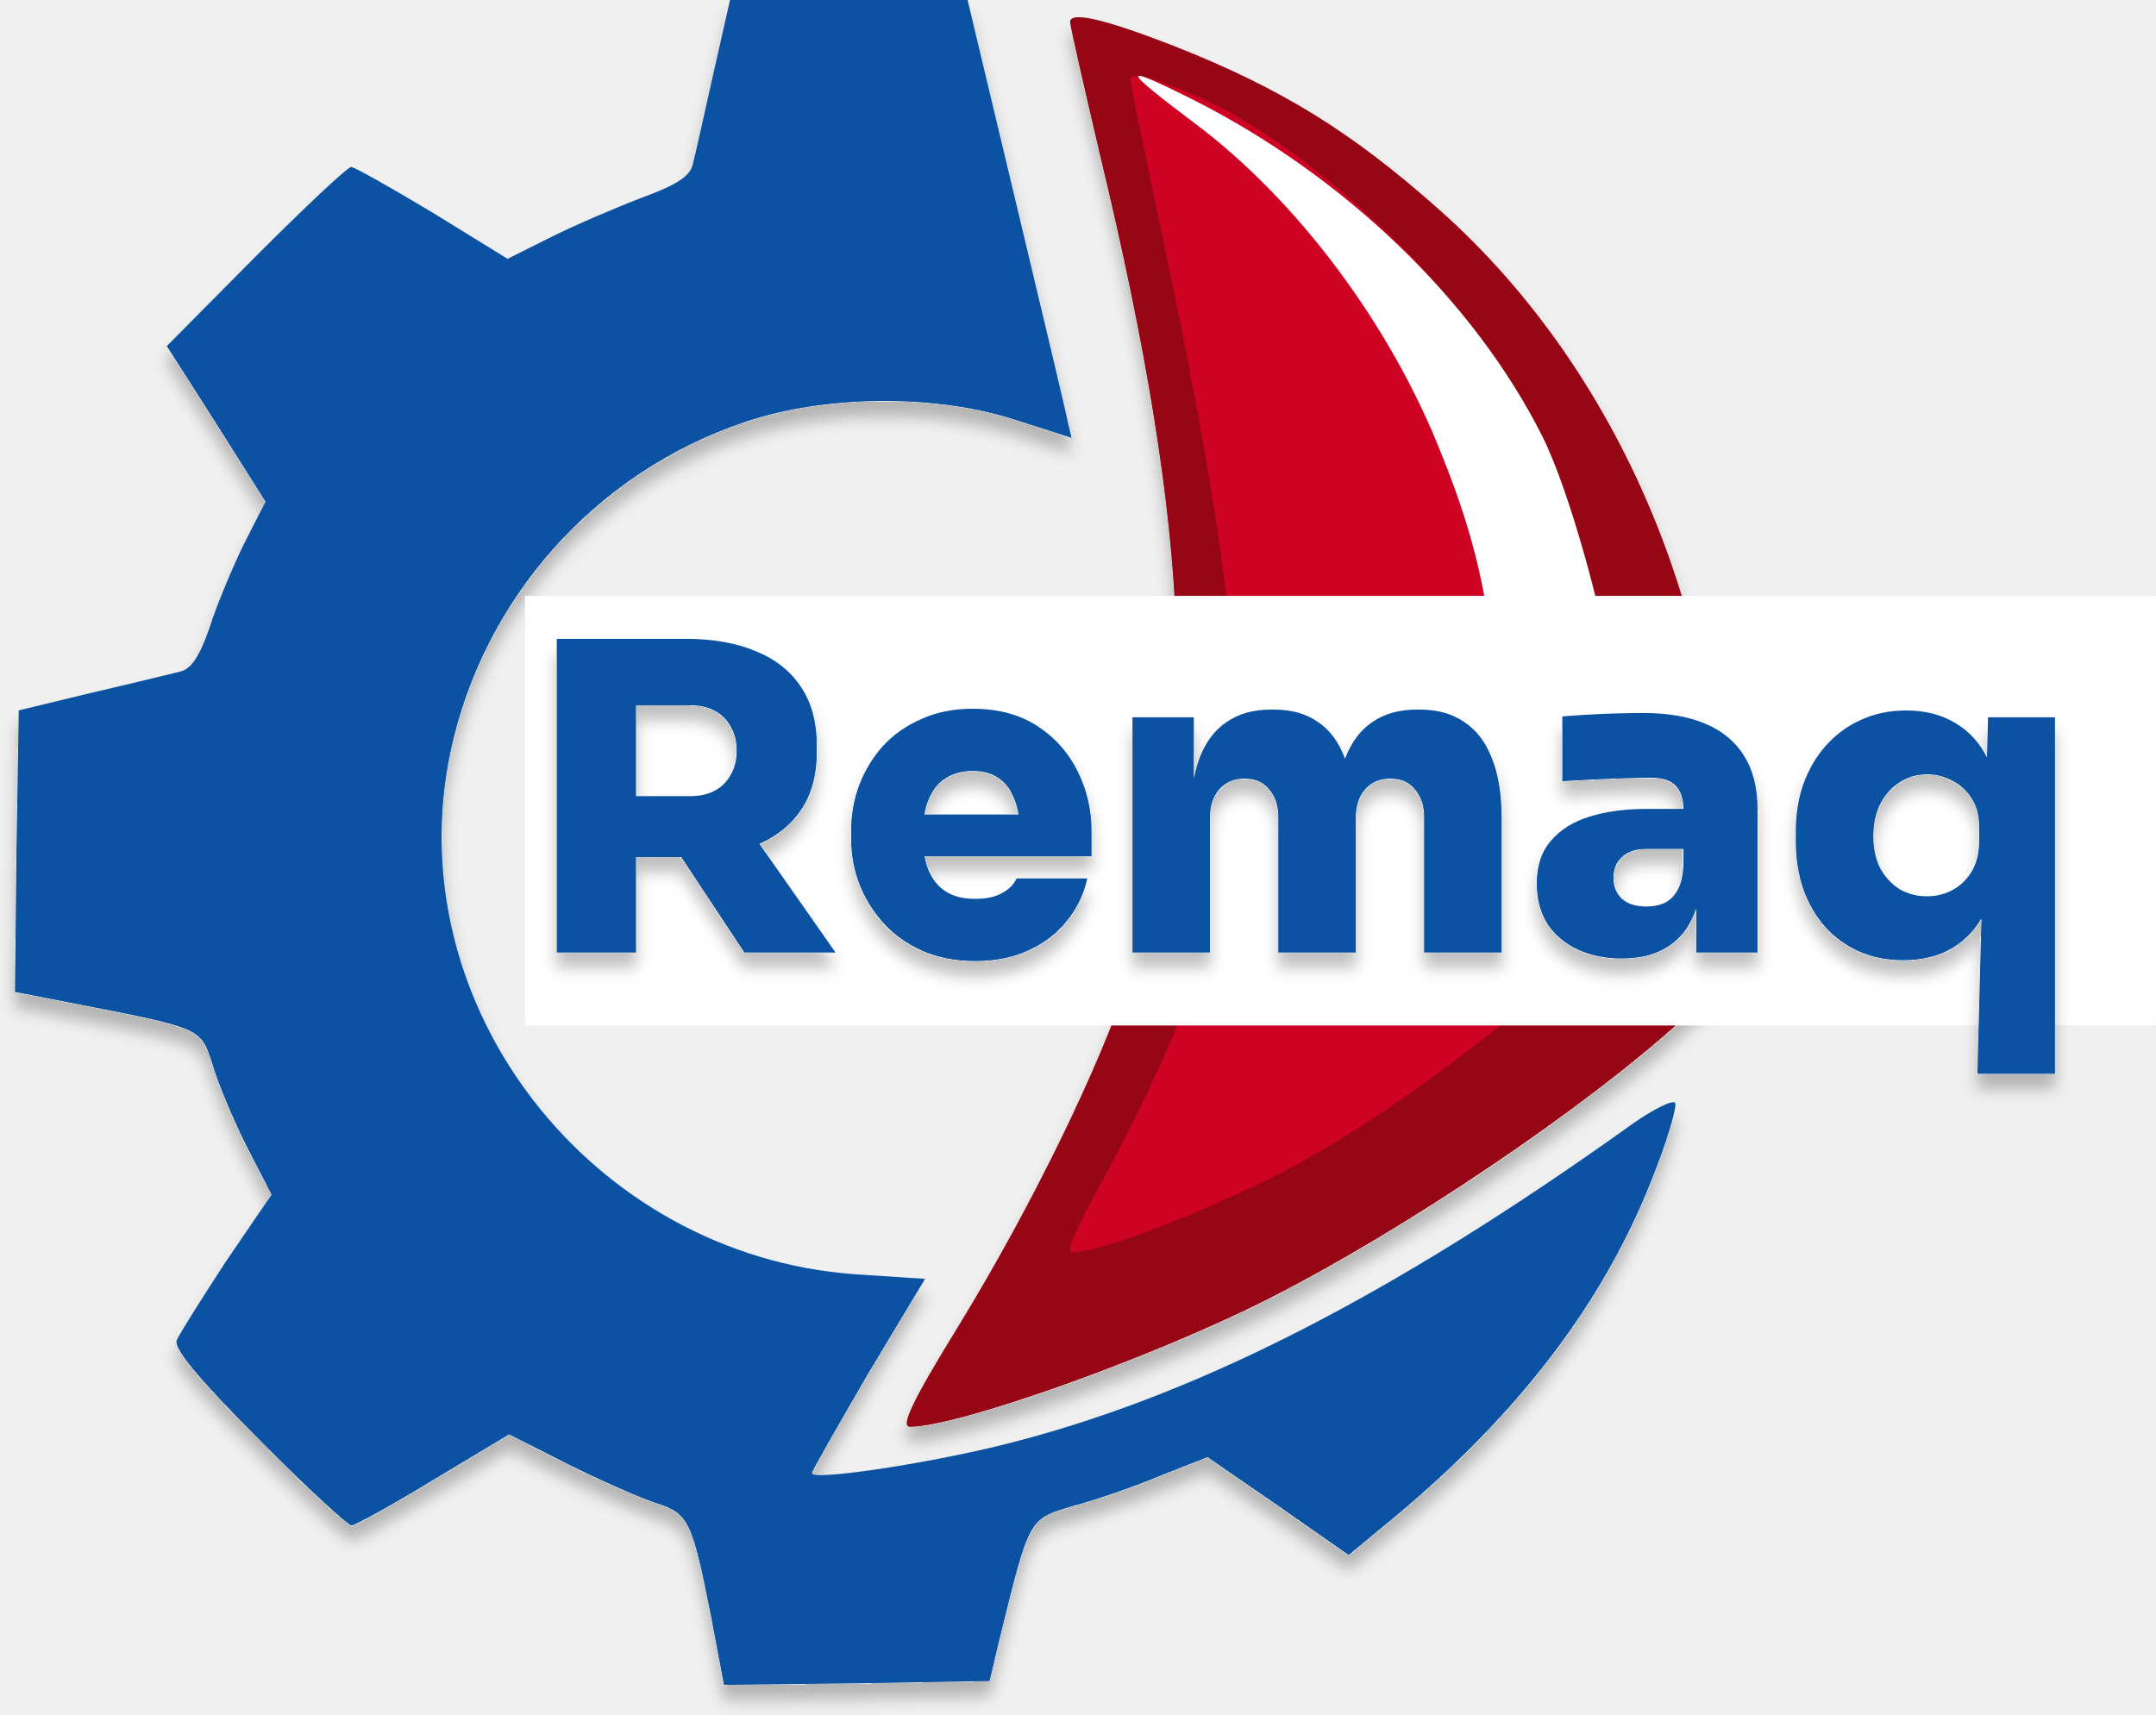
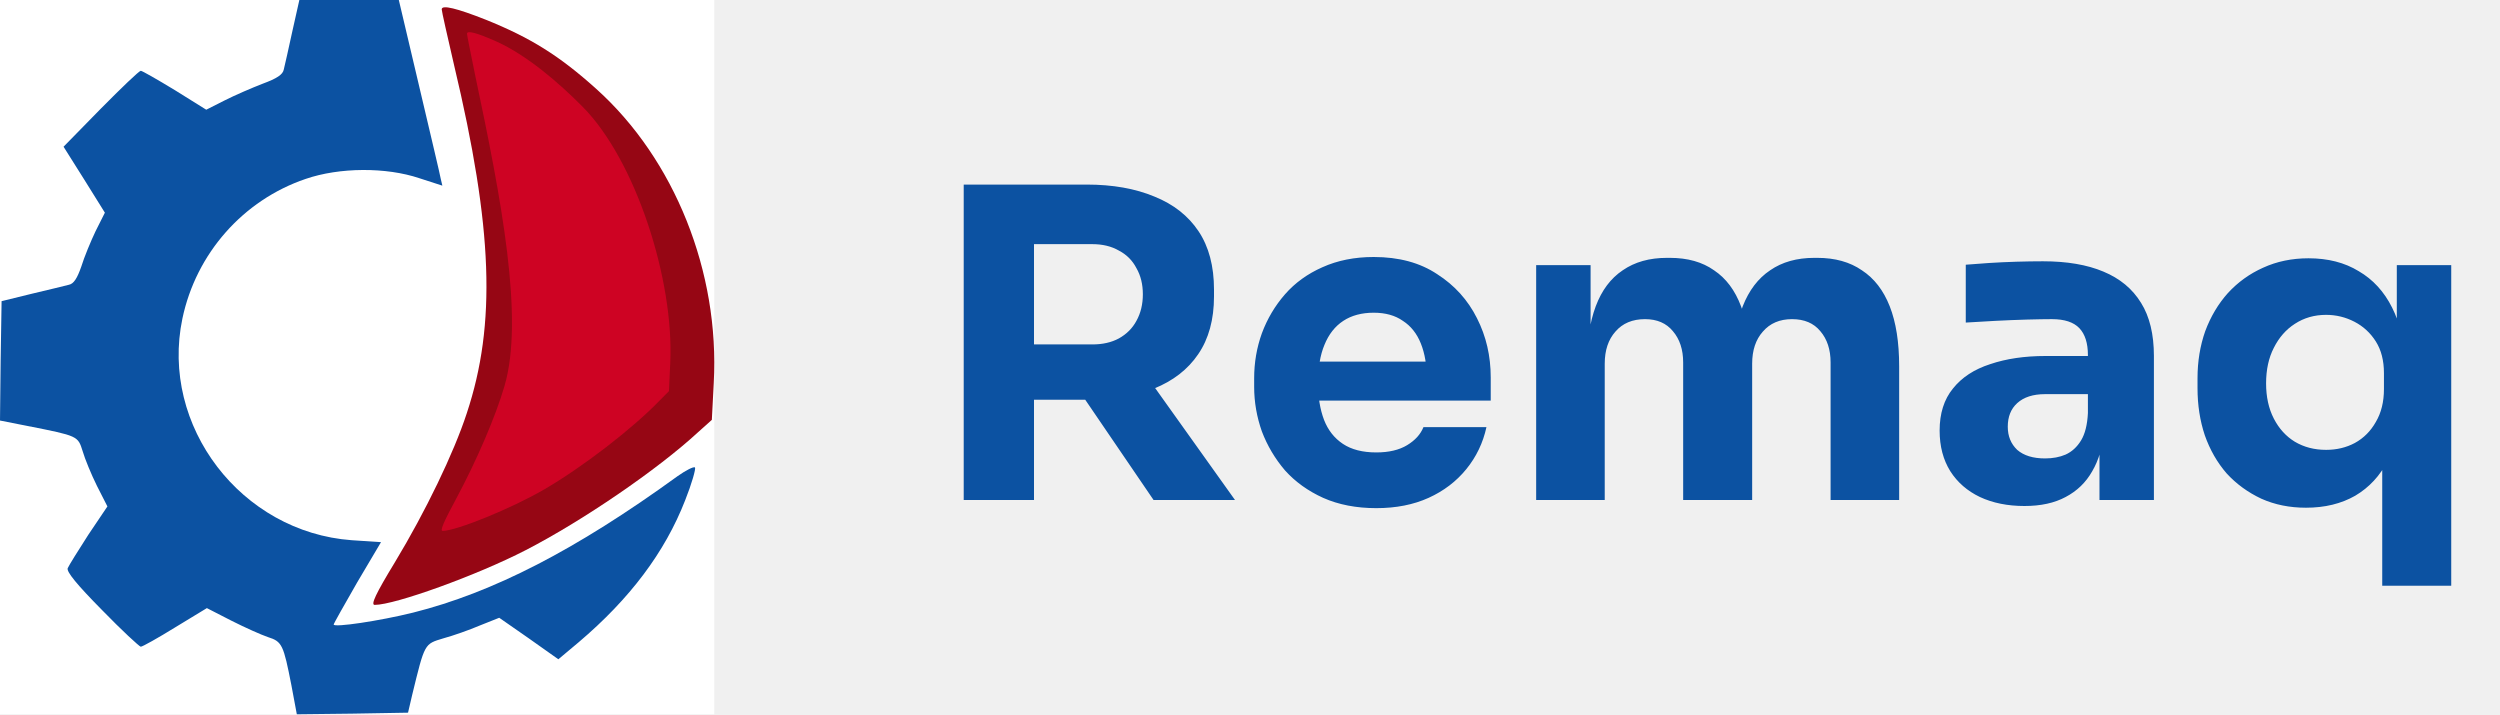
- <svg xmlns="http://www.w3.org/2000/svg" width="577" height="459" viewBox="0 0 577 459" fill="none">
-   <g filter="url(#filter0_d_735_2150)">
-     <path d="M190.901 19.706C188.463 30.676 186.025 41.646 185.416 43.881C184.806 47.132 180.946 49.569 172.008 52.82C165.1 55.461 154.13 60.133 147.629 63.384L135.846 69.275L115.734 56.883C104.561 50.179 94.809 44.694 93.997 44.694C92.981 44.694 81.605 55.461 68.4 68.666L44.631 92.638L57.836 113.359L71.04 134.284L65.149 145.864C62.102 152.162 57.836 162.319 56.007 168.211C53.366 175.727 51.132 179.181 48.084 179.791C45.646 180.4 34.879 183.041 24.315 185.479L5.016 190.151L4.406 227.735L4 265.521L21.674 268.975C53.976 275.273 53.773 275.273 56.82 284.821C58.242 289.696 62.305 299.448 65.962 306.761L72.666 319.763L60.477 337.641C53.976 347.595 48.084 356.94 47.272 358.768C46.459 361.003 53.163 369.129 69.212 385.178C81.808 397.977 93.184 408.338 93.997 408.338C95.013 408.338 104.967 402.853 115.937 396.149L136.253 383.959L151.896 391.882C160.428 396.149 170.992 400.821 175.258 402.243C184.4 405.087 185.213 407.119 190.291 432.716L193.745 451L229.297 450.594L264.849 449.984L267.49 438.811C275.616 405.9 275.209 406.713 287.399 403.056C293.493 401.431 304.057 397.774 310.761 394.93L323.154 390.054L342.047 403.056L360.94 416.261L373.942 405.494C406.65 378.068 428.996 348.814 441.998 315.903C446.264 305.339 448.905 295.994 448.296 295.182C447.483 294.369 442.405 297.01 437.123 300.667C371.91 347.392 318.887 374.208 268.099 386.804C246.565 392.086 217.311 396.352 217.311 394.32C217.311 393.711 224.218 381.725 232.344 367.707L247.581 342.313L228.891 341.094C158.193 336.015 106.186 268.975 120.61 201.122C129.346 160.085 159.412 126.361 199.433 112.953C220.968 105.64 250.831 105.436 272.162 112.547L286.789 117.219L285.773 112.953C285.367 110.515 279.069 84.309 271.959 54.445L258.957 1.07884e-05H227.265H195.37L190.901 19.706Z" fill="#0C52A2" />
-     <path d="M286.383 5.892C286.383 7.11 290.04 22.956 294.306 41.24C319.09 144.036 321.325 204.575 302.432 260.849C294.103 286.04 276.022 323.014 256.519 354.909C244.127 375.021 240.876 381.928 243.517 381.928C256.519 381.928 308.933 363.238 340.015 347.392C376.38 328.905 424.527 296.401 450.327 272.835L459.063 265.115L460.282 241.752C464.142 171.868 435.294 100.561 385.115 56.07C361.549 35.146 343.062 23.769 314.418 12.392C296.134 5.282 286.383 2.844 286.383 5.892Z" fill="#960614" />
-     <path d="M302.546 21.287C302.546 22.207 305 34.177 307.864 47.989C324.502 125.639 339.188 201.231 326.505 243.739C320.913 262.768 308.776 290.698 295.684 314.791C287.365 329.984 285.183 335.201 286.956 335.201C295.684 335.201 330.869 321.083 351.734 309.113C376.145 295.148 408.466 270.595 425.785 252.793L431.649 246.962L432.467 229.314C435.058 176.524 410.238 101.115 376.554 67.507C360.735 51.701 340.594 34.791 321.365 26.197C309.092 20.826 302.546 18.985 302.546 21.287Z" fill="#CE0323" />
-     <path d="M412.771 116.793C394.487 80.429 359.951 47.315 319.523 26.796C299.614 16.842 299.614 17.858 320.133 33.297C347.355 53.816 372.14 86.93 385.751 121.466C396.112 147.063 399.972 166.769 400.582 196.023C400.988 209.025 401.571 274.255 402.181 274.255C402.79 274.255 428.406 254.956 431.638 247.846C437.178 235.656 432.044 185.681 430.622 176.742C428.794 164.553 420.287 131.827 412.771 116.793Z" fill="white" />
-   </g>
-   <rect x="141" y="160" width="436" height="114" fill="white" />
-   <rect x="141" y="160" width="436" height="114" stroke="#FCFFFD" />
-   <g filter="url(#filter1_d_735_2150)">
-     <path d="M149 254.975V171H170.222V254.975H149ZM199.202 254.975L175.813 219.605H198.86L223.619 254.975H199.202ZM164.859 229.417V213.102H184.826C187.336 213.102 189.504 212.607 191.33 211.618C193.155 210.63 194.562 209.222 195.551 207.397C196.616 205.571 197.149 203.442 197.149 201.007C197.149 198.497 196.616 196.33 195.551 194.504C194.562 192.678 193.155 191.271 191.33 190.282C189.504 189.294 187.336 188.799 184.826 188.799H164.859V171H183.571C190.797 171 197.035 172.103 202.283 174.309C207.531 176.439 211.563 179.633 214.377 183.893C217.192 188.077 218.599 193.287 218.599 199.524V201.35C218.599 207.587 217.154 212.797 214.263 216.981C211.449 221.088 207.417 224.207 202.169 226.337C196.997 228.391 190.797 229.417 183.571 229.417H164.859Z" fill="#0C52A2" />
-     <path d="M260.982 257.257C255.658 257.257 250.942 256.344 246.834 254.519C242.727 252.693 239.266 250.221 236.451 247.102C233.637 243.984 231.469 240.485 229.948 236.606C228.503 232.726 227.78 228.733 227.78 224.625V222.343C227.78 218.084 228.503 214.014 229.948 210.135C231.469 206.18 233.599 202.681 236.337 199.638C239.152 196.596 242.574 194.2 246.606 192.45C250.637 190.625 255.201 189.712 260.297 189.712C267.067 189.712 272.81 191.233 277.526 194.276C282.242 197.318 285.855 201.35 288.365 206.37C290.875 211.314 292.13 216.715 292.13 222.572V229.189H236.451V218.008H280.15L272.962 223.028C272.962 219.453 272.468 216.449 271.479 214.014C270.566 211.504 269.159 209.603 267.257 208.31C265.432 207.017 263.112 206.37 260.297 206.37C257.559 206.37 255.163 207.017 253.109 208.31C251.132 209.527 249.61 211.428 248.546 214.014C247.481 216.525 246.948 219.719 246.948 223.599C246.948 227.097 247.443 230.14 248.431 232.726C249.42 235.236 250.942 237.176 252.995 238.545C255.049 239.914 257.711 240.599 260.982 240.599C263.872 240.599 266.23 240.104 268.056 239.116C269.958 238.127 271.289 236.796 272.049 235.122H290.989C290.077 239.382 288.251 243.185 285.513 246.532C282.85 249.879 279.428 252.503 275.244 254.405C271.137 256.306 266.383 257.257 260.982 257.257Z" fill="#0C52A2" />
-     <path d="M303.076 254.975V191.994H319.505V219.149H318.593C318.593 212.607 319.391 207.207 320.989 202.947C322.662 198.611 325.096 195.379 328.291 193.249C331.486 191.043 335.403 189.94 340.043 189.94H340.956C345.672 189.94 349.589 191.043 352.707 193.249C355.902 195.379 358.298 198.611 359.896 202.947C361.569 207.207 362.406 212.607 362.406 219.149H357.614C357.614 212.607 358.412 207.207 360.01 202.947C361.683 198.611 364.117 195.379 367.312 193.249C370.506 191.043 374.424 189.94 379.064 189.94H379.977C384.692 189.94 388.648 191.043 391.843 193.249C395.113 195.379 397.585 198.611 399.259 202.947C401.008 207.207 401.883 212.607 401.883 219.149V254.975H381.117V218.578C381.117 215.688 380.319 213.292 378.721 211.39C377.2 209.413 374.994 208.424 372.104 208.424C369.213 208.424 366.931 209.413 365.258 211.39C363.661 213.292 362.862 215.764 362.862 218.807V254.975H342.097V218.578C342.097 215.688 341.298 213.292 339.7 211.39C338.179 209.413 335.973 208.424 333.083 208.424C330.192 208.424 327.911 209.413 326.237 211.39C324.64 213.292 323.841 215.764 323.841 218.807V254.975H303.076Z" fill="#0C52A2" />
-     <path d="M453.943 254.975V236.491H450.52V216.753C450.52 213.862 449.836 211.733 448.466 210.363C447.173 208.918 445.005 208.196 441.963 208.196C440.518 208.196 438.388 208.234 435.573 208.31C432.759 208.386 429.793 208.5 426.674 208.652C423.555 208.804 420.703 208.956 418.117 209.108V191.766C419.942 191.614 422.11 191.461 424.62 191.309C427.13 191.157 429.717 191.043 432.379 190.967C435.117 190.891 437.627 190.853 439.909 190.853C446.375 190.853 451.851 191.804 456.339 193.705C460.903 195.607 464.364 198.459 466.722 202.263C469.156 206.066 470.373 210.896 470.373 216.753V254.975H453.943ZM433.976 256.572C429.564 256.572 425.647 255.774 422.224 254.176C418.801 252.579 416.101 250.297 414.123 247.331C412.222 244.288 411.271 240.675 411.271 236.491C411.271 231.775 412.526 227.972 415.036 225.082C417.546 222.115 421.007 219.947 425.419 218.578C429.831 217.209 434.889 216.525 440.594 216.525H452.802V227.25H440.594C437.779 227.25 435.612 227.972 434.09 229.417C432.569 230.787 431.808 232.65 431.808 235.008C431.808 237.29 432.569 239.154 434.09 240.599C435.612 241.968 437.779 242.653 440.594 242.653C442.419 242.653 444.017 242.348 445.386 241.74C446.831 241.055 448.01 239.914 448.923 238.317C449.836 236.72 450.368 234.514 450.52 231.699L455.312 236.263C454.932 240.599 453.867 244.288 452.117 247.331C450.444 250.297 448.086 252.579 445.044 254.176C442.077 255.774 438.388 256.572 433.976 256.572Z" fill="#0C52A2" />
-     <path d="M529.202 287.439L530.515 236.491L534.222 230.444C534.07 235.769 533.005 240.447 531.028 244.478C529.05 248.434 526.236 251.514 522.584 253.72C518.933 255.926 514.522 257.029 509.349 257.029C504.938 257.029 500.944 256.23 497.369 254.633C493.87 253.035 490.866 250.83 488.356 248.015C485.845 245.125 483.906 241.74 482.537 237.861C481.244 233.981 480.597 229.76 480.597 225.196V222.458C480.597 217.894 481.282 213.672 482.651 209.793C484.096 205.838 486.112 202.415 488.698 199.524C491.36 196.558 494.479 194.276 498.054 192.678C501.705 191.005 505.736 190.168 510.148 190.168C515.244 190.168 519.656 191.309 523.383 193.591C527.11 195.797 530.001 199.03 532.054 203.289C534.108 207.549 533.926 212.072 534.078 218.157L531.307 218.553L532.054 191.994H549.968V287.439H529.202ZM515.739 239.914C518.249 239.914 520.531 239.344 522.584 238.203C524.714 237.062 526.426 235.389 527.719 233.183C529.012 230.977 529.658 228.315 529.658 225.196V221.317C529.658 218.274 528.974 215.726 527.605 213.672C526.312 211.618 524.6 210.059 522.47 208.994C520.417 207.853 518.173 207.283 515.739 207.283C513 207.283 510.528 208.005 508.322 209.451C506.193 210.82 504.481 212.759 503.188 215.27C501.971 217.704 501.363 220.556 501.363 223.827C501.363 227.098 501.971 229.95 503.188 232.384C504.481 234.742 506.193 236.606 508.322 237.975C510.528 239.268 513 239.914 515.739 239.914Z" fill="#0C52A2" />
-   </g>
-   <defs>
-     <filter id="filter0_d_735_2150" x="0" y="0" width="464.626" height="459" filterUnits="userSpaceOnUse" color-interpolation-filters="sRGB">
-       <feFlood flood-opacity="0" result="BackgroundImageFix" />
-       <feColorMatrix in="SourceAlpha" type="matrix" values="0 0 0 0 0 0 0 0 0 0 0 0 0 0 0 0 0 0 127 0" result="hardAlpha" />
-       <feOffset dy="4" />
-       <feGaussianBlur stdDeviation="2" />
-       <feComposite in2="hardAlpha" operator="out" />
-       <feColorMatrix type="matrix" values="0 0 0 0 0 0 0 0 0 0 0 0 0 0 0 0 0 0 0.25 0" />
-       <feBlend mode="normal" in2="BackgroundImageFix" result="effect1_dropShadow_735_2150" />
-       <feBlend mode="normal" in="SourceGraphic" in2="effect1_dropShadow_735_2150" result="shape" />
-     </filter>
-     <filter id="filter1_d_735_2150" x="145" y="171" width="408.968" height="124.438" filterUnits="userSpaceOnUse" color-interpolation-filters="sRGB">
-       <feFlood flood-opacity="0" result="BackgroundImageFix" />
-       <feColorMatrix in="SourceAlpha" type="matrix" values="0 0 0 0 0 0 0 0 0 0 0 0 0 0 0 0 0 0 127 0" result="hardAlpha" />
-       <feOffset dy="4" />
-       <feGaussianBlur stdDeviation="2" />
-       <feComposite in2="hardAlpha" operator="out" />
-       <feColorMatrix type="matrix" values="0 0 0 0 0 0 0 0 0 0 0 0 0 0 0 0 0 0 0.25 0" />
-       <feBlend mode="normal" in2="BackgroundImageFix" result="effect1_dropShadow_735_2150" />
-       <feBlend mode="normal" in="SourceGraphic" in2="effect1_dropShadow_735_2150" result="shape" />
-     </filter>
-   </defs>
+ <svg xmlns="http://www.w3.org/2000/svg" width="140" height="40" viewBox="0 0 140 40" fill="none">
+   <rect width="40" height="40" fill="white" />
+   <path d="M16.372 1.748C16.159 2.721 15.945 3.694 15.892 3.892C15.838 4.18 15.5 4.396 14.717 4.685C14.112 4.919 13.151 5.333 12.582 5.622L11.55 6.144L9.788 5.045C8.809 4.45 7.955 3.964 7.884 3.964C7.795 3.964 6.798 4.919 5.641 6.09L3.559 8.216L4.716 10.054L5.873 11.91L5.357 12.937C5.09 13.495 4.716 14.396 4.556 14.919C4.324 15.586 4.129 15.892 3.862 15.946C3.648 16 2.705 16.234 1.78 16.45L0.089 16.865L0.036 20.198L0 23.55L1.548 23.856C4.378 24.414 4.36 24.414 4.627 25.261C4.752 25.694 5.107 26.559 5.428 27.207L6.015 28.36L4.947 29.946C4.378 30.829 3.862 31.658 3.791 31.82C3.719 32.018 4.307 32.739 5.713 34.162C6.816 35.297 7.812 36.216 7.884 36.216C7.973 36.216 8.845 35.73 9.806 35.135L11.585 34.054L12.956 34.757C13.703 35.135 14.628 35.55 15.002 35.676C15.803 35.928 15.874 36.108 16.319 38.378L16.622 40L19.736 39.964L22.85 39.91L23.081 38.919C23.793 36 23.758 36.072 24.825 35.748C25.359 35.604 26.285 35.279 26.872 35.027L27.957 34.595L29.613 35.748L31.268 36.919L32.407 35.964C35.272 33.532 37.229 30.937 38.368 28.018C38.742 27.081 38.973 26.252 38.92 26.18C38.849 26.108 38.404 26.342 37.941 26.667C32.229 30.811 27.584 33.189 23.135 34.306C21.248 34.775 18.686 35.153 18.686 34.973C18.686 34.919 19.291 33.856 20.003 32.613L21.337 30.36L19.7 30.252C13.507 29.802 8.951 23.856 10.215 17.838C10.98 14.198 13.614 11.207 17.12 10.018C19.006 9.369 21.622 9.351 23.491 9.982L24.772 10.396L24.683 10.018C24.648 9.802 24.096 7.477 23.473 4.829L22.334 0H19.558H16.764L16.372 1.748Z" fill="#0C52A2" />
+   <path d="M24.736 0.522C24.736 0.631 25.057 2.036 25.431 3.658C27.602 12.775 27.797 18.144 26.142 23.135C25.413 25.369 23.829 28.648 22.12 31.477C21.035 33.261 20.75 33.874 20.982 33.874C22.12 33.874 26.712 32.216 29.435 30.811C32.62 29.171 36.838 26.288 39.098 24.198L39.863 23.513L39.97 21.441C40.308 15.243 37.781 8.919 33.385 4.973C31.321 3.117 29.702 2.108 27.192 1.099C25.591 0.468 24.736 0.252 24.736 0.522Z" fill="#960614" />
+   <path d="M26.152 1.888C26.152 1.97 26.367 3.031 26.618 4.256C28.076 11.143 29.362 17.848 28.251 21.618C27.761 23.305 26.698 25.782 25.551 27.919C24.823 29.267 24.631 29.73 24.787 29.73C25.551 29.73 28.633 28.477 30.461 27.416C32.599 26.177 35.431 24 36.948 22.421L37.462 21.904L37.533 20.338C37.76 15.656 35.586 8.968 32.635 5.987C31.25 4.586 29.485 3.086 27.801 2.324C26.726 1.847 26.152 1.684 26.152 1.888Z" fill="#CE0323" />
+   <path d="M53.968 28V10.336H57.904V28H53.968ZM64.6 28L59.464 20.464H63.784L69.16 28H64.6ZM56.848 22.384V19.288H61.168C61.744 19.288 62.24 19.176 62.656 18.952C63.088 18.712 63.416 18.384 63.64 17.968C63.88 17.536 64 17.04 64 16.48C64 15.92 63.88 15.432 63.64 15.016C63.416 14.584 63.088 14.256 62.656 14.032C62.24 13.792 61.744 13.672 61.168 13.672H56.848V10.336H60.856C62.312 10.336 63.576 10.56 64.648 11.008C65.72 11.44 66.544 12.088 67.12 12.952C67.696 13.816 67.984 14.904 67.984 16.216V16.6C67.984 17.896 67.688 18.976 67.096 19.84C66.52 20.688 65.696 21.328 64.624 21.76C63.568 22.176 62.312 22.384 60.856 22.384H56.848ZM77.073 28.456C75.953 28.456 74.961 28.264 74.097 27.88C73.249 27.496 72.537 26.984 71.961 26.344C71.401 25.688 70.969 24.96 70.665 24.16C70.377 23.344 70.233 22.512 70.233 21.664V21.184C70.233 20.304 70.377 19.464 70.665 18.664C70.969 17.848 71.401 17.12 71.961 16.48C72.521 15.84 73.217 15.336 74.049 14.968C74.897 14.584 75.857 14.392 76.929 14.392C78.337 14.392 79.521 14.712 80.481 15.352C81.457 15.976 82.201 16.8 82.713 17.824C83.225 18.832 83.481 19.936 83.481 21.136V22.432H71.841V20.248H81.153L79.905 21.256C79.905 20.472 79.793 19.8 79.569 19.24C79.345 18.68 79.009 18.256 78.561 17.968C78.129 17.664 77.585 17.512 76.929 17.512C76.257 17.512 75.689 17.664 75.225 17.968C74.761 18.272 74.409 18.72 74.169 19.312C73.929 19.888 73.809 20.6 73.809 21.448C73.809 22.232 73.921 22.92 74.145 23.512C74.369 24.088 74.721 24.536 75.201 24.856C75.681 25.176 76.305 25.336 77.073 25.336C77.777 25.336 78.353 25.2 78.801 24.928C79.249 24.656 79.553 24.32 79.713 23.92H83.241C83.049 24.8 82.673 25.584 82.113 26.272C81.553 26.96 80.849 27.496 80.001 27.88C79.153 28.264 78.177 28.456 77.073 28.456ZM86.025 28V14.848H89.073V20.512H88.857C88.857 19.168 89.025 18.048 89.361 17.152C89.697 16.256 90.201 15.584 90.873 15.136C91.545 14.672 92.369 14.44 93.345 14.44H93.513C94.505 14.44 95.329 14.672 95.985 15.136C96.657 15.584 97.161 16.256 97.497 17.152C97.849 18.048 98.025 19.168 98.025 20.512H97.089C97.089 19.168 97.257 18.048 97.593 17.152C97.945 16.256 98.457 15.584 99.129 15.136C99.801 14.672 100.625 14.44 101.601 14.44H101.769C102.761 14.44 103.593 14.672 104.265 15.136C104.953 15.584 105.473 16.256 105.825 17.152C106.177 18.048 106.353 19.168 106.353 20.512V28H102.513V20.296C102.513 19.576 102.321 18.992 101.937 18.544C101.569 18.096 101.041 17.872 100.353 17.872C99.665 17.872 99.121 18.104 98.721 18.568C98.321 19.016 98.121 19.616 98.121 20.368V28H94.257V20.296C94.257 19.576 94.065 18.992 93.681 18.544C93.313 18.096 92.793 17.872 92.121 17.872C91.417 17.872 90.865 18.104 90.465 18.568C90.065 19.016 89.865 19.616 89.865 20.368V28H86.025ZM117.571 28V24.112H116.923V19.888C116.923 19.216 116.763 18.712 116.443 18.376C116.123 18.04 115.611 17.872 114.907 17.872C114.555 17.872 114.091 17.88 113.515 17.896C112.939 17.912 112.347 17.936 111.739 17.968C111.131 18 110.579 18.032 110.083 18.064V14.824C110.451 14.792 110.883 14.76 111.379 14.728C111.875 14.696 112.387 14.672 112.915 14.656C113.443 14.64 113.939 14.632 114.403 14.632C115.747 14.632 116.875 14.824 117.787 15.208C118.715 15.592 119.419 16.176 119.899 16.96C120.379 17.728 120.619 18.72 120.619 19.936V28H117.571ZM113.371 28.336C112.427 28.336 111.595 28.168 110.875 27.832C110.171 27.496 109.619 27.016 109.219 26.392C108.819 25.752 108.619 24.992 108.619 24.112C108.619 23.152 108.867 22.368 109.363 21.76C109.859 21.136 110.555 20.68 111.451 20.392C112.347 20.088 113.379 19.936 114.547 19.936H117.355V22.072H114.523C113.851 22.072 113.331 22.24 112.963 22.576C112.611 22.896 112.435 23.336 112.435 23.896C112.435 24.424 112.611 24.856 112.963 25.192C113.331 25.512 113.851 25.672 114.523 25.672C114.955 25.672 115.339 25.6 115.675 25.456C116.027 25.296 116.315 25.032 116.539 24.664C116.763 24.296 116.891 23.784 116.923 23.128L117.835 24.088C117.755 25 117.531 25.768 117.163 26.392C116.811 27.016 116.315 27.496 115.675 27.832C115.051 28.168 114.283 28.336 113.371 28.336ZM133.405 32.8V24.112L134.437 22.72C134.405 23.904 134.165 24.928 133.717 25.792C133.285 26.64 132.677 27.296 131.893 27.76C131.109 28.208 130.189 28.432 129.133 28.432C128.221 28.432 127.389 28.264 126.637 27.928C125.885 27.576 125.237 27.104 124.693 26.512C124.165 25.904 123.757 25.192 123.469 24.376C123.197 23.56 123.061 22.68 123.061 21.736V21.184C123.061 20.24 123.205 19.36 123.493 18.544C123.797 17.728 124.221 17.016 124.765 16.408C125.325 15.8 125.981 15.328 126.733 14.992C127.501 14.64 128.349 14.464 129.277 14.464C130.365 14.464 131.301 14.704 132.085 15.184C132.885 15.648 133.509 16.328 133.957 17.224C134.405 18.104 134.645 19.184 134.677 20.464H134.221V14.848H137.269V32.8H133.405ZM130.261 25.192C130.853 25.192 131.389 25.064 131.869 24.808C132.365 24.536 132.757 24.144 133.045 23.632C133.349 23.12 133.501 22.504 133.501 21.784V20.896C133.501 20.192 133.349 19.6 133.045 19.12C132.741 18.64 132.341 18.272 131.845 18.016C131.349 17.76 130.821 17.632 130.261 17.632C129.605 17.632 129.021 17.8 128.509 18.136C128.013 18.456 127.621 18.904 127.333 19.48C127.045 20.04 126.901 20.704 126.901 21.472C126.901 22.224 127.045 22.88 127.333 23.44C127.621 24 128.013 24.432 128.509 24.736C129.021 25.04 129.605 25.192 130.261 25.192Z" fill="#0C52A2" />
</svg>
